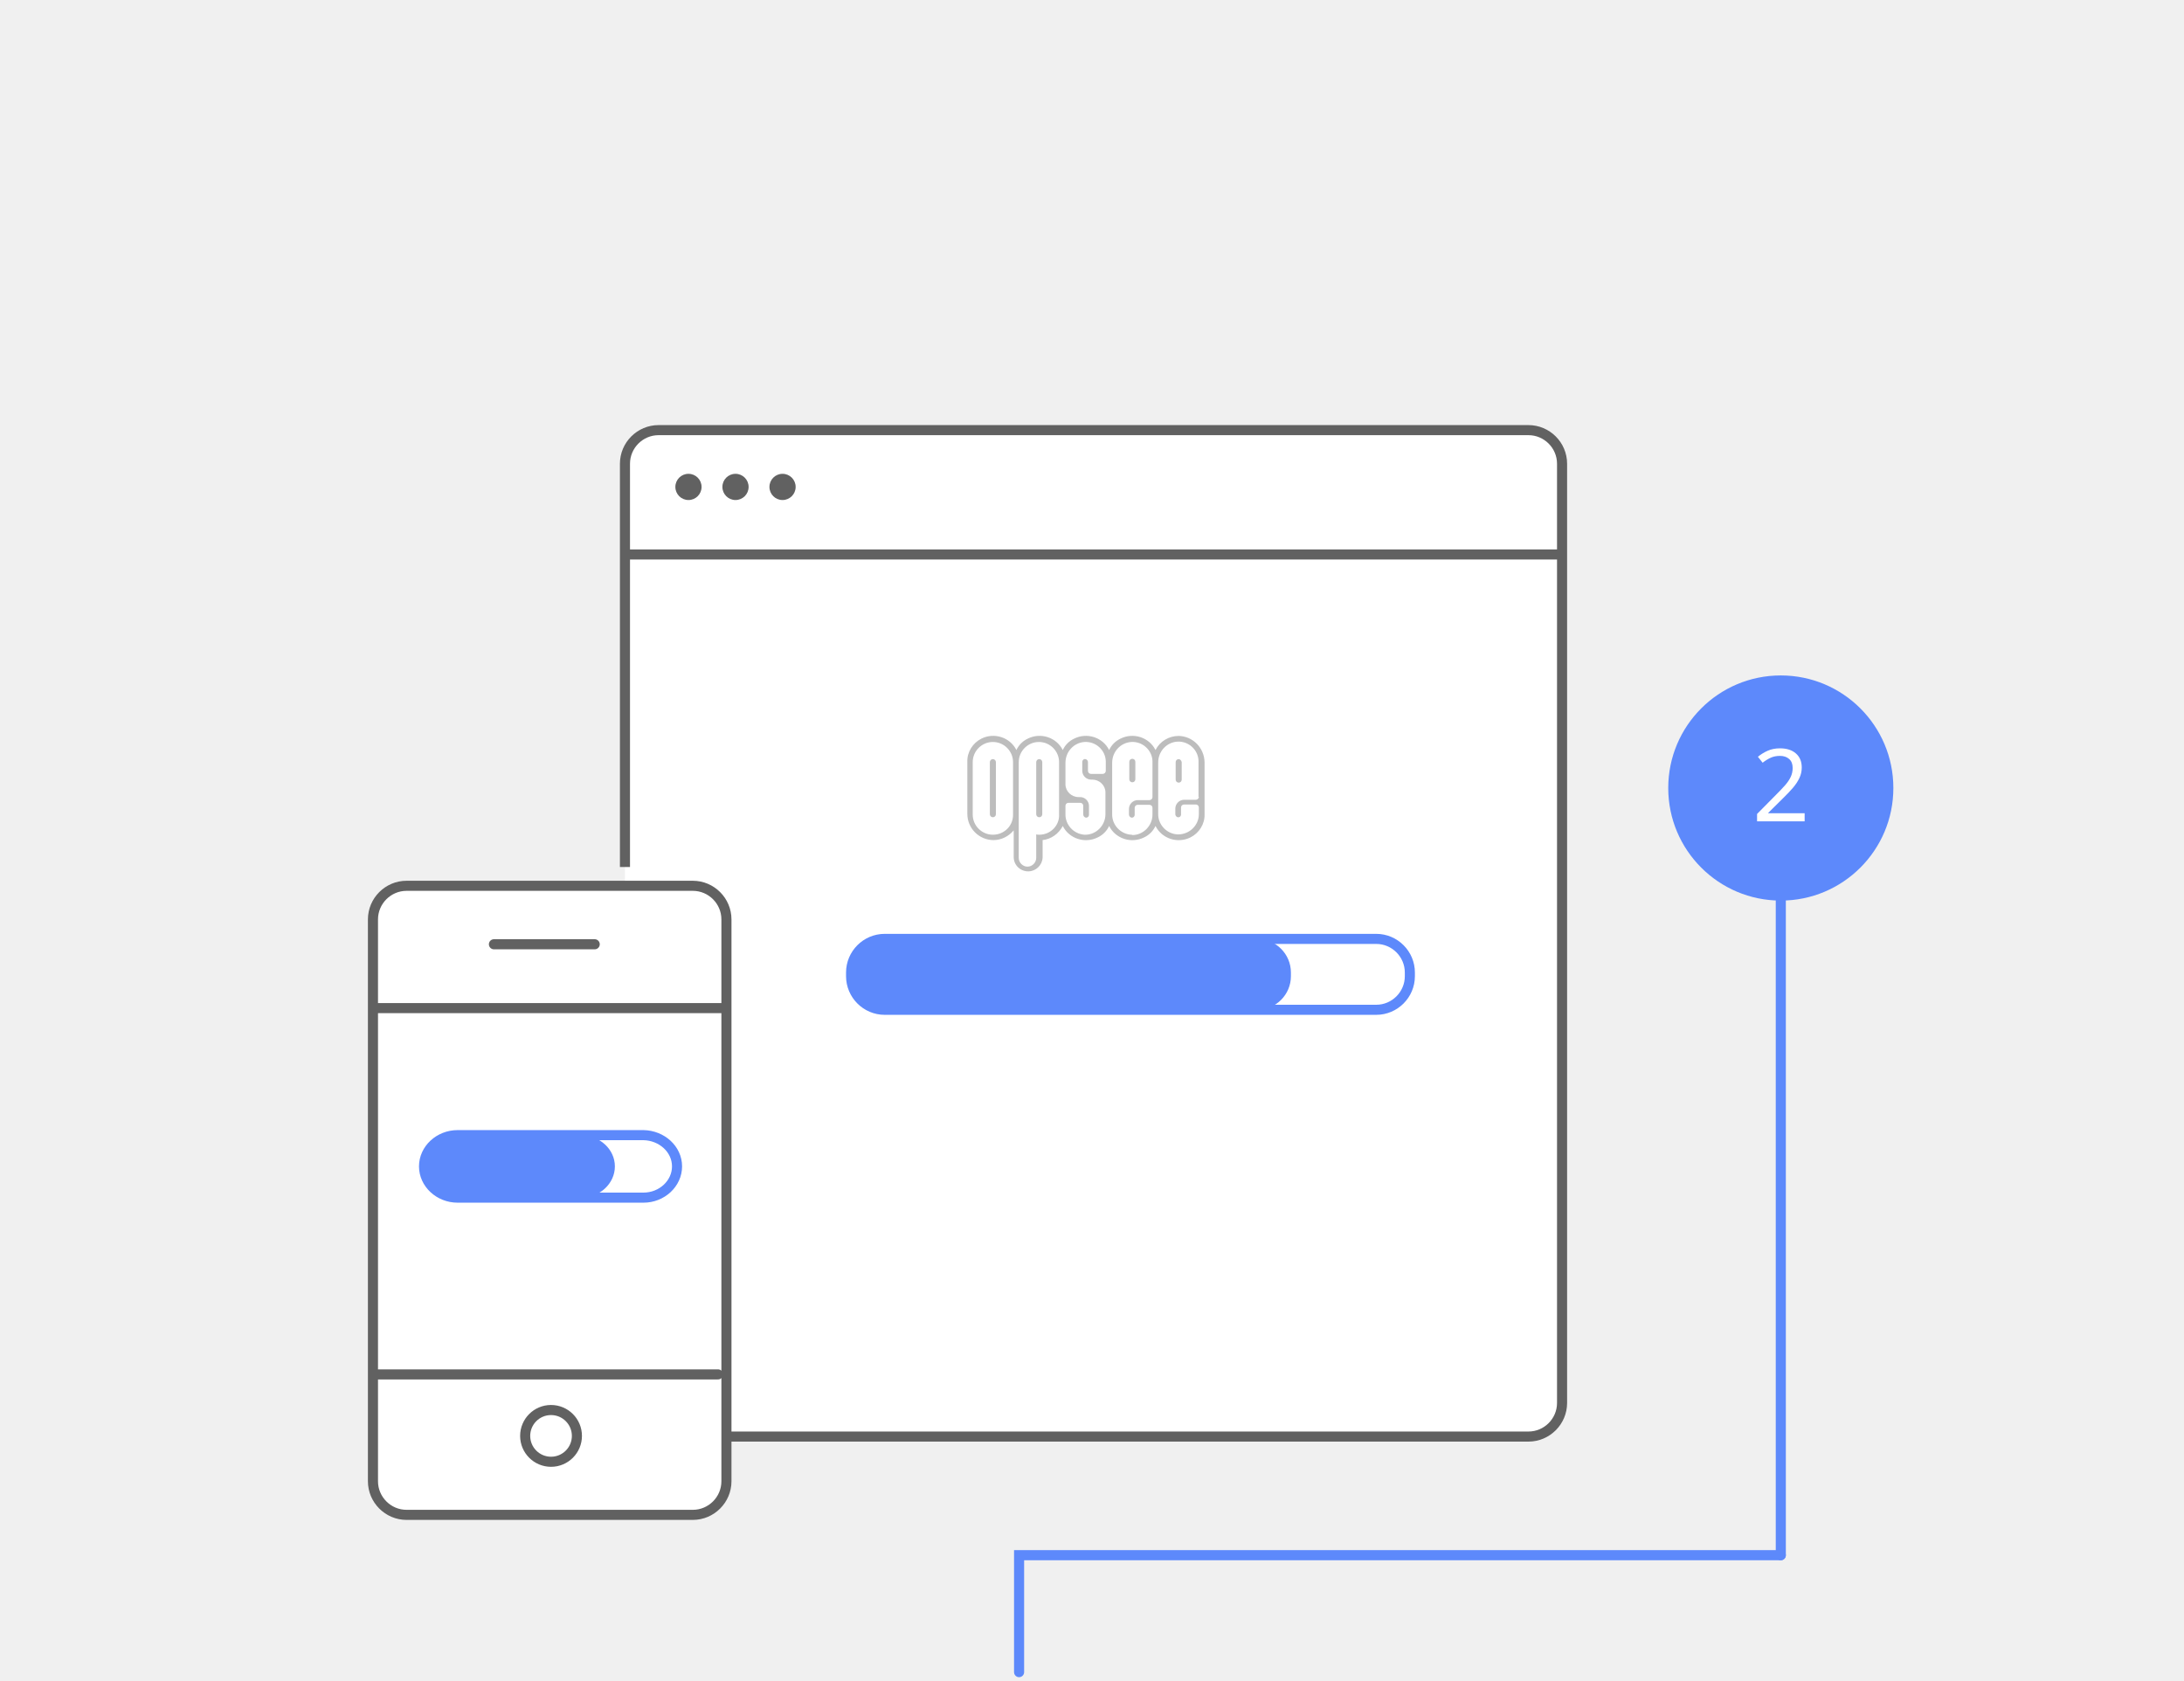
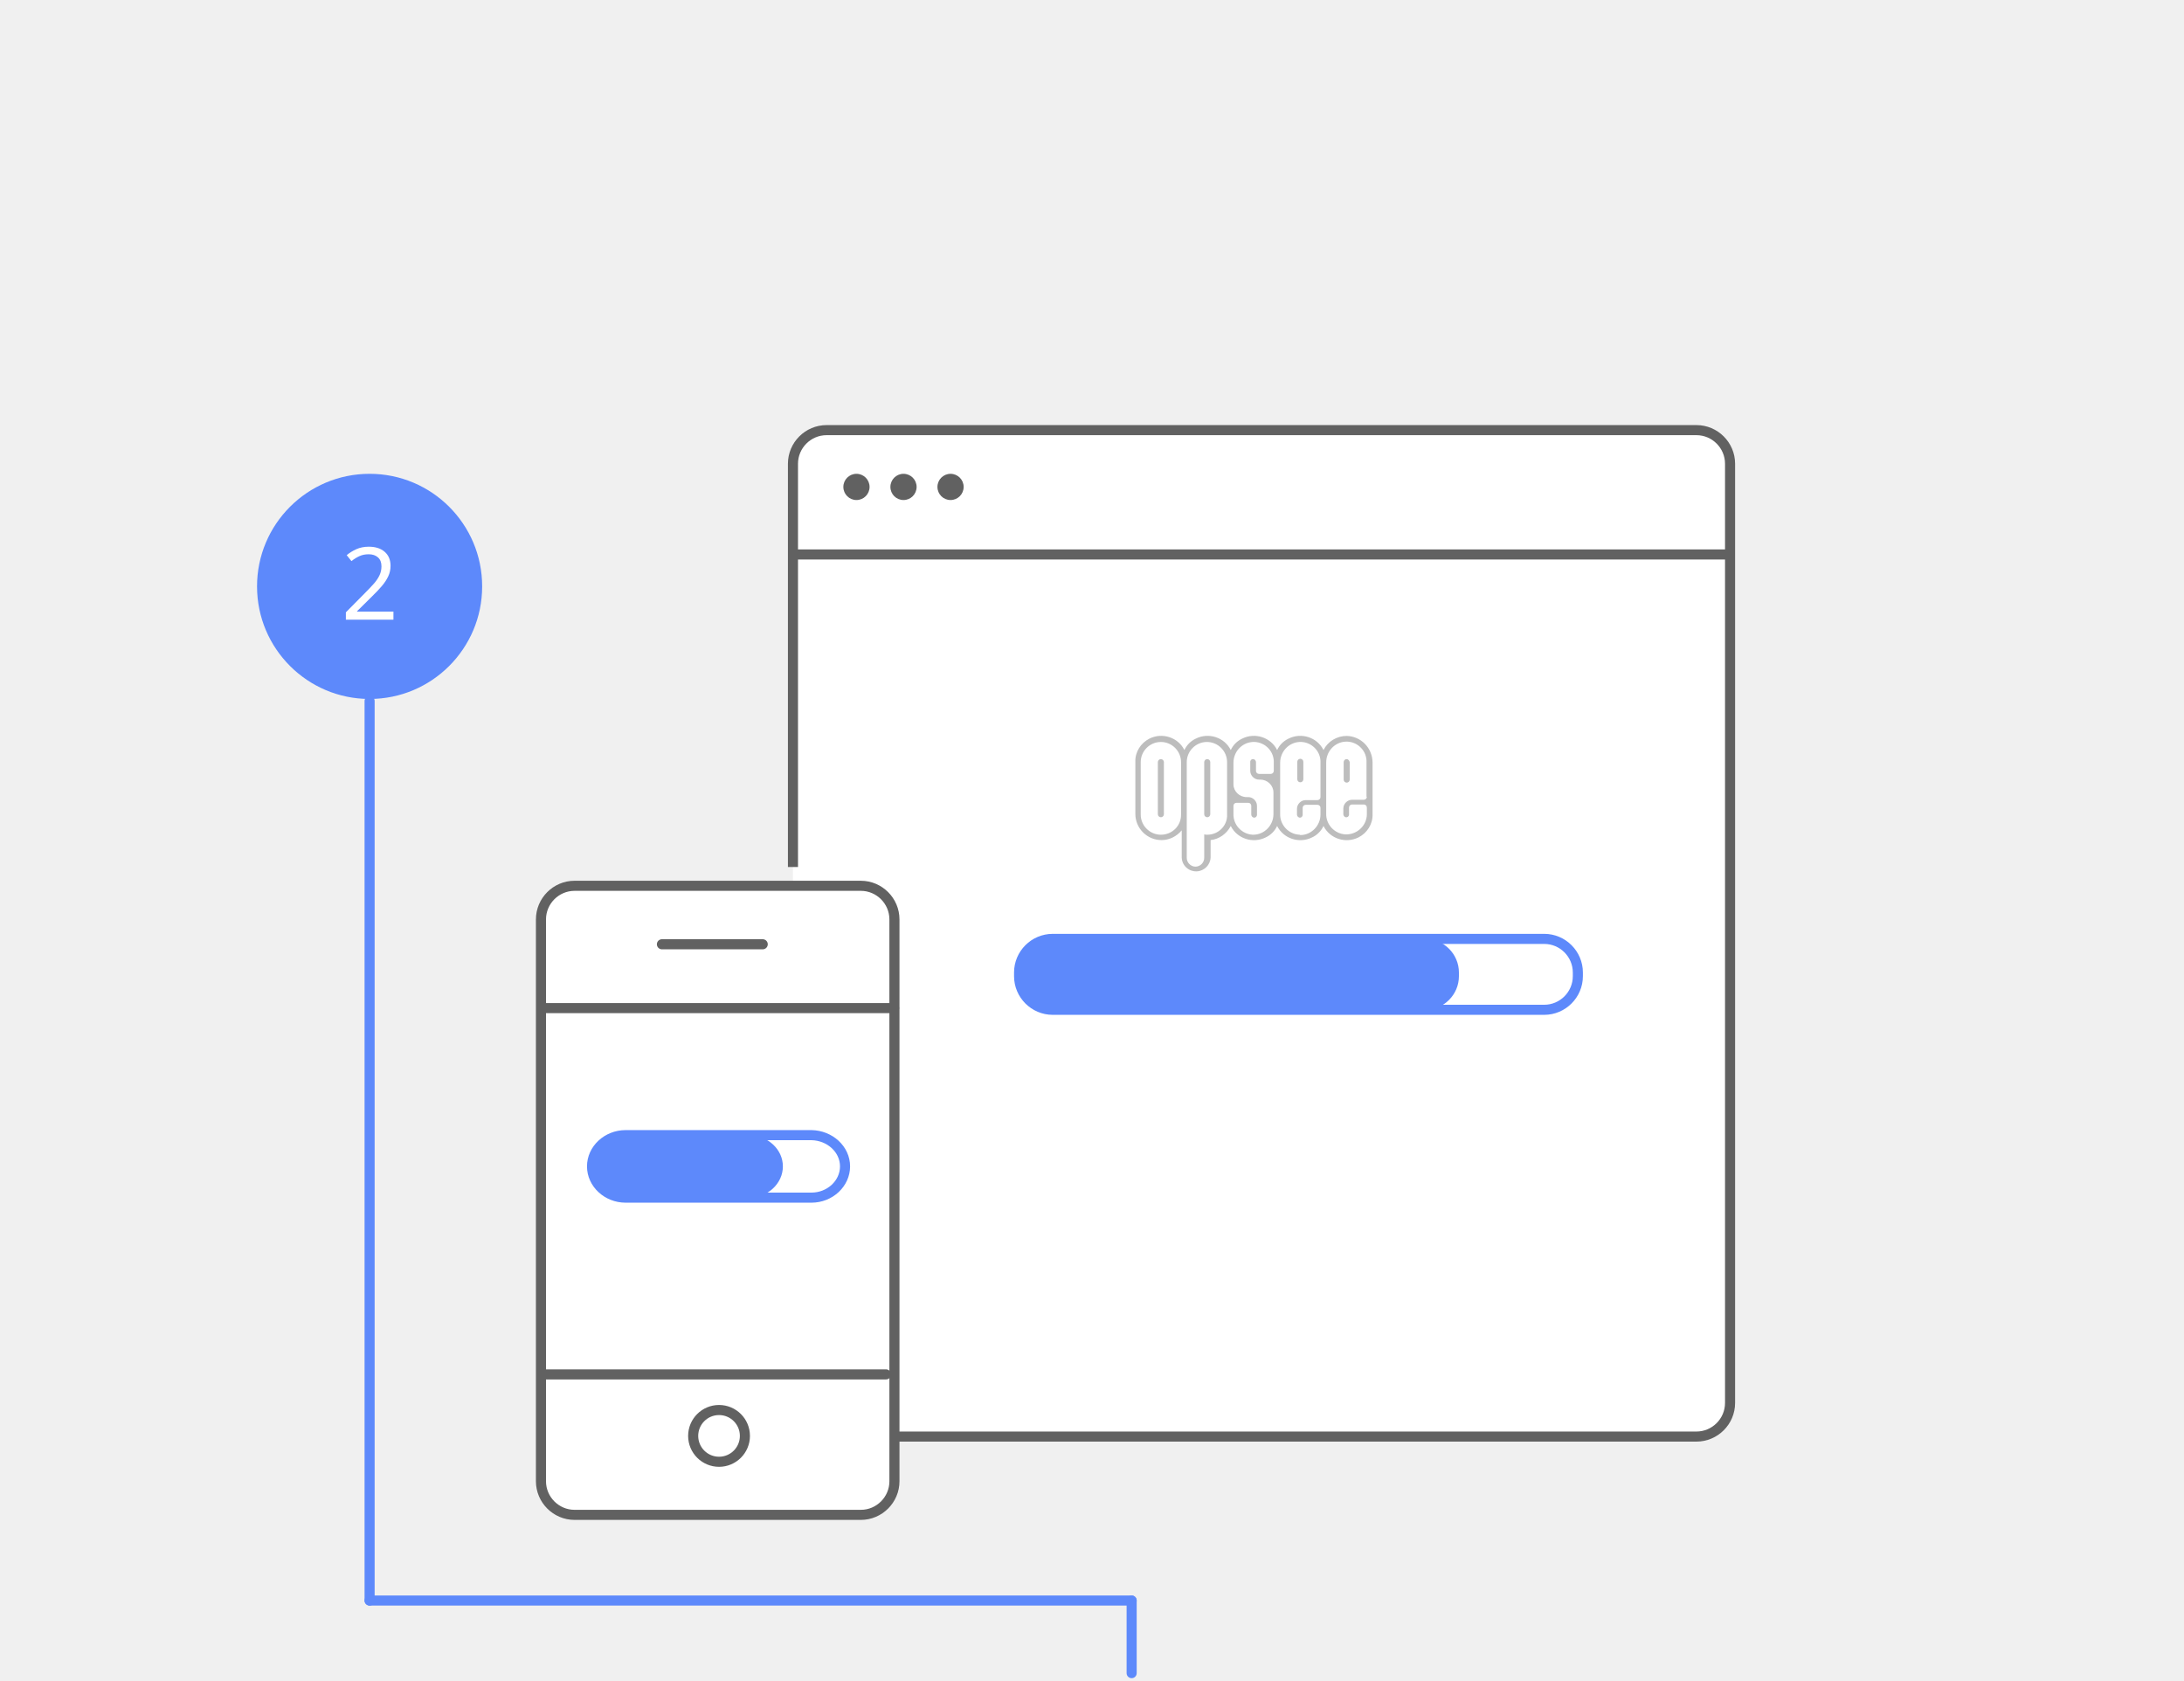
<svg xmlns="http://www.w3.org/2000/svg" version="1.1" id="Layer_2" x="0px" y="0px" viewBox="0 0 650 500" style="enable-background:new 0 0 650 500;" xml:space="preserve">
  <style type="text/css">
	.st0{fill:#FFFFFF;}
	.st1{fill:none;stroke:#616161;stroke-width:3;stroke-miterlimit:10;}
	.st2{fill:#5D89FB;}
	.st3{fill:none;stroke:#5D89FB;stroke-width:3;stroke-linecap:round;stroke-miterlimit:10;}
	.st4{fill:#616161;}
	.st5{fill:none;stroke:#616161;stroke-width:3;stroke-linecap:round;stroke-miterlimit:10;}
	.st6{fill:#FFFFFF;stroke:#616161;stroke-width:3;stroke-linecap:round;stroke-miterlimit:10;}
	.st7{display:none;}
	.st8{display:inline;fill:none;stroke:#BDBDBD;stroke-width:3;stroke-linecap:round;stroke-miterlimit:10;}
	.st9{fill:#BDBDBD;}
	.st10{font-family:'Geogrotesque-Bold';}
	.st11{font-size:30px;}
</style>
  <g id="browser">
-     <path class="st0" d="M186,258V138c0-5.5,4.5-10,10-10h258.9c5.5,0,10,4.5,10,10v279.5c0,5.5-4.5,10-10,10H186" />
-     <path class="st1" d="M186,258V138c0-5.5,4.5-10,10-10h258.9c5.5,0,10,4.5,10,10v279.5c0,5.5-4.5,10-10,10H186" />
-     <line class="st1" x1="186" y1="165" x2="464.9" y2="165" />
+     <path class="st0" d="M236,258V138c0-5.5,4.5-10,10-10h258.9c5.5,0,10,4.5,10,10v279.5c0,5.5-4.5,10-10,10H236" />
+     <path class="st1" d="M236,258V138c0-5.5,4.5-10,10-10h258.9c5.5,0,10,4.5,10,10v279.5c0,5.5-4.5,10-10,10H236" />
+     <line class="st1" x1="236" y1="165" x2="514.9" y2="165" />
    <g id="browser-fill-bar">
-       <path class="st2" d="M263.3,279.4h110.9c5.5,0,10,4.5,10,10v1.1c0,5.5-4.5,10-10,10H263.3c-5.5,0-10-4.5-10-10v-1.1    C253.3,283.9,257.8,279.4,263.3,279.4z" />
+       <path class="st2" d="M313.3,279.4h110.9c5.5,0,10,4.5,10,10v1.1c0,5.5-4.5,10-10,10H313.3c-5.5,0-10-4.5-10-10v-1.1    C303.3,283.9,307.8,279.4,313.3,279.4z" />
    </g>
    <g id="browser-fill-stroke">
-       <path class="st3" d="M263.3,279.4h146.3c5.5,0,10,4.5,10,10v1.1c0,5.5-4.5,10-10,10H263.3c-5.5,0-10-4.5-10-10v-1.1    C253.3,283.9,257.8,279.4,263.3,279.4z" />
+       <path class="st3" d="M313.3,279.4h146.3c5.5,0,10,4.5,10,10v1.1c0,5.5-4.5,10-10,10H313.3c-5.5,0-10-4.5-10-10v-1.1    C303.3,283.9,307.8,279.4,313.3,279.4z" />
    </g>
    <g id="pips">
-       <circle class="st4" cx="204.9" cy="144.9" r="3.9" />
-       <circle class="st4" cx="218.9" cy="144.9" r="3.9" />
-       <circle class="st4" cx="232.9" cy="144.9" r="3.9" />
+       <circle class="st4" cx="254.9" cy="144.9" r="3.9" />
+       <circle class="st4" cx="268.9" cy="144.9" r="3.9" />
+       <circle class="st4" cx="282.9" cy="144.9" r="3.9" />
    </g>
  </g>
  <g id="phone">
-     <path class="st0" d="M121,263.6h85.2c5.5,0,10,4.5,10,10v167.2c0,5.5-4.5,10-10,10H121c-5.5,0-10-4.5-10-10V273.6   C111,268.1,115.5,263.6,121,263.6z" />
-     <path class="st5" d="M121,263.6h85.2c5.5,0,10,4.5,10,10v167.2c0,5.5-4.5,10-10,10H121c-5.5,0-10-4.5-10-10V273.6   C111,268.1,115.5,263.6,121,263.6z" />
-     <line class="st5" x1="112" y1="300" x2="216.1" y2="300" />
-     <line class="st5" x1="147" y1="281" x2="177" y2="281" />
-     <line class="st5" x1="112" y1="409" x2="213.7" y2="409" />
-     <circle class="st6" cx="164" cy="427.3" r="7.7" />
+     <path class="st0" d="M171,263.6h85.2c5.5,0,10,4.5,10,10v167.2c0,5.5-4.5,10-10,10H171c-5.5,0-10-4.5-10-10V273.6   C161,268.1,165.5,263.6,171,263.6z" />
+     <path class="st5" d="M171,263.6h85.2c5.5,0,10,4.5,10,10v167.2c0,5.5-4.5,10-10,10H171c-5.5,0-10-4.5-10-10V273.6   C161,268.1,165.5,263.6,171,263.6z" />
+     <line class="st5" x1="162" y1="300" x2="266.1" y2="300" />
+     <line class="st5" x1="197" y1="281" x2="227" y2="281" />
+     <line class="st5" x1="162" y1="409" x2="263.7" y2="409" />
+     <circle class="st6" cx="214" cy="427.3" r="7.7" />
    <g id="phone-fill-bar">
-       <path class="st2" d="M183,347.1c0,5.1-4.5,9.3-10,9.3h-36.9c-5.5,0-10-4.2-10-9.3s4.5-9.3,10-9.3H173    C178.5,337.9,183,342,183,347.1z" />
+       <path class="st2" d="M233,347.1c0,5.1-4.5,9.3-10,9.3h-36.9c-5.5,0-10-4.2-10-9.3s4.5-9.3,10-9.3H223    C228.5,337.9,233,342,233,347.1z" />
    </g>
    <g id="phone-fill-stroke">
-       <path class="st3" d="M201.5,347.1c0,5.1-4.5,9.3-10,9.3h-55.3c-5.5,0-10-4.2-10-9.3s4.5-9.3,10-9.3h55.3    C197,337.9,201.5,342,201.5,347.1z" />
+       <path class="st3" d="M251.5,347.1c0,5.1-4.5,9.3-10,9.3h-55.3c-5.5,0-10-4.2-10-9.3s4.5-9.3,10-9.3h55.3    C247,337.9,251.5,342,251.5,347.1z" />
    </g>
  </g>
  <g id="sparkles" class="st7">
    <line class="st8" x1="135" y1="125" x2="135" y2="149" />
    <line class="st8" x1="123" y1="137" x2="147" y2="137" />
    <line class="st8" x1="65.3" y1="272" x2="65.3" y2="296" />
    <line class="st8" x1="53.3" y1="284" x2="77.3" y2="284" />
    <circle class="st8" cx="100" cy="161.9" r="7.7" />
    <line class="st8" x1="562.9" y1="330.8" x2="562.9" y2="354.8" />
    <line class="st8" x1="550.9" y1="342.8" x2="574.9" y2="342.8" />
    <circle class="st8" cx="518.7" cy="117.1" r="7.7" />
  </g>
  <g id="logo">
-     <path class="st9" d="M337,232.8c0.5,0,0.9-0.4,0.9-0.9v-5.2c0-0.5-0.4-0.9-0.9-0.9c-0.5,0-0.9,0.4-0.9,0.9v5.2   C336.1,232.4,336.5,232.8,337,232.8z" />
-     <path class="st9" d="M350.8,225.9c-0.5,0-0.9,0.4-0.9,0.9v5.2c0,0.5,0.4,0.9,0.9,0.9c0.5,0,0.9-0.4,0.9-0.9v-5.2   C351.6,226.3,351.2,225.9,350.8,225.9z" />
-     <path class="st9" d="M350.8,219c-2.9,0-5.6,1.6-6.9,4.2c-1.9-3.8-6.6-5.3-10.4-3.4c-1.5,0.7-2.7,1.9-3.4,3.4   c-1.9-3.8-6.6-5.3-10.4-3.4c-1.5,0.7-2.7,1.9-3.4,3.4c-1.9-3.8-6.6-5.3-10.4-3.4c-1.5,0.7-2.7,1.9-3.4,3.4   c-1.9-3.8-6.6-5.3-10.4-3.4c-2.6,1.3-4.3,4-4.2,6.9v15.5c0,4.3,3.5,7.8,7.8,7.8c2.3,0,4.5-1.1,6-2.9v8.1c0.1,2.4,2.1,4.2,4.5,4.1   c2.2-0.1,4-1.9,4.1-4.1V250c2.6-0.3,4.8-1.9,6-4.2c1.9,3.8,6.6,5.3,10.4,3.4c1.5-0.7,2.7-1.9,3.4-3.4c1.9,3.8,6.6,5.3,10.4,3.4   c1.5-0.7,2.7-1.9,3.4-3.4c1.9,3.8,6.6,5.3,10.4,3.4c2.6-1.3,4.3-4,4.2-6.9v-15.5C358.4,222.5,355,219.1,350.8,219z M295.5,248.4   c-3.3,0-6-2.7-6-6v-15.6c0-3.3,2.7-6,6-6c3.3,0,6,2.7,6,6l0,0v15.5l0,0C301.6,245.7,298.9,248.4,295.5,248.4   C295.5,248.4,295.5,248.4,295.5,248.4L295.5,248.4z M309.3,248.4c-0.3,0-0.6,0-0.9-0.1v7c0,1.4-1.2,2.6-2.6,2.6s-2.6-1.2-2.6-2.6   c0,0,0,0,0,0v-28.5c0-3.3,2.7-6,6-6c3.3,0,6,2.7,6,6l0,0v15.5l0,0C315.4,245.6,312.7,248.4,309.3,248.4L309.3,248.4z M322.8,248.4   c-3.3-0.2-5.8-3-5.7-6.2v-2.4c0-0.5,0.4-0.9,0.9-0.9h3.5c0.5,0,0.9,0.4,0.9,0.9v2.6c0,0.4,0.3,0.8,0.7,0.9c0.5,0.1,0.9-0.2,1-0.7   c0-0.1,0-0.1,0-0.2v-2.6c0-1.4-1.2-2.6-2.6-2.6H321c-2.1,0-3.9-1.7-3.9-3.8c0,0,0,0,0,0V227c0-3.3,2.5-6,5.7-6.2   c3.3-0.2,6.2,2.4,6.3,5.7c0,0.1,0,0.2,0,0.3l0,0v2.6c0,0.5-0.4,0.9-0.9,0.9h-3.5c-0.5,0-0.9-0.4-0.9-0.9v-2.6   c0-0.4-0.3-0.8-0.7-0.9c-0.5-0.1-0.9,0.2-1,0.7c0,0.1,0,0.1,0,0.2v2.6c0,1.4,1.2,2.6,2.6,2.6h0.4c2.1,0,3.9,1.7,3.9,3.8   c0,0,0,0,0,0v6.5l0,0c0,3.3-2.7,6.1-6,6.1C323.1,248.4,323,248.4,322.8,248.4L322.8,248.4z M336.7,248.4c-3.3-0.2-5.8-3-5.7-6.2   v-15.2c0-3.3,2.5-6,5.7-6.2c3.3-0.2,6.2,2.4,6.3,5.7c0,0.1,0,0.2,0,0.3l0,0v10.4c0,0.5-0.4,0.9-0.9,0.9h-3.5   c-1.4,0-2.6,1.2-2.6,2.6v1.7c0,0.4,0.3,0.8,0.7,0.9c0.5,0.1,0.9-0.2,1-0.7c0-0.1,0-0.1,0-0.2v-2c0-0.5,0.4-0.9,0.9-0.9h3.5   c0.5,0,0.9,0.4,0.9,0.9v2l0,0c0,3.3-2.7,6.1-6,6.1C336.9,248.4,336.8,248.4,336.7,248.4L336.7,248.4z M356.8,237.1   c0,0.5-0.4,0.9-0.9,0.9h-3.5c-1.4,0-2.6,1.2-2.6,2.6v1.7c0,0.4,0.3,0.8,0.7,0.9c0.5,0.1,0.9-0.2,1-0.7c0-0.1,0-0.1,0-0.2v-2   c0-0.5,0.4-0.9,0.9-0.9h3.5c0.5,0,0.9,0.4,0.9,0.9v2c0,3.3-2.8,6-6.1,6c-0.1,0-0.2,0-0.3,0c-3.3-0.2-5.8-3-5.7-6.2v-15.2   c0-3.3,2.5-6,5.7-6.2c3.3-0.2,6.2,2.4,6.3,5.7c0,0.1,0,0.2,0,0.3V237V237.1z" />
-     <path class="st9" d="M309.3,225.9c-0.5,0-0.9,0.4-0.9,0.9v15.5c0,0.5,0.4,0.9,0.9,0.9c0.5,0,0.9-0.4,0.9-0.9v-15.5   C310.2,226.3,309.8,225.9,309.3,225.9L309.3,225.9z" />
-     <path class="st9" d="M295.5,225.9c-0.5,0-0.9,0.4-0.9,0.9v15.5c0,0.5,0.4,0.9,0.9,0.9c0.5,0,0.9-0.4,0.9-0.9v-15.5   C296.4,226.3,296,225.9,295.5,225.9L295.5,225.9z" />
+     <path class="st9" d="M387,232.8c0.5,0,0.9-0.4,0.9-0.9v-5.2c0-0.5-0.4-0.9-0.9-0.9c-0.5,0-0.9,0.4-0.9,0.9v5.2   C386.1,232.4,386.5,232.8,387,232.8z" />
+     <path class="st9" d="M400.8,225.9c-0.5,0-0.9,0.4-0.9,0.9v5.2c0,0.5,0.4,0.9,0.9,0.9c0.5,0,0.9-0.4,0.9-0.9v-5.2   C401.6,226.3,401.2,225.9,400.8,225.9z" />
+     <path class="st9" d="M400.8,219c-2.9,0-5.6,1.6-6.9,4.2c-1.9-3.8-6.6-5.3-10.4-3.4c-1.5,0.7-2.7,1.9-3.4,3.4   c-1.9-3.8-6.6-5.3-10.4-3.4c-1.5,0.7-2.7,1.9-3.4,3.4c-1.9-3.8-6.6-5.3-10.4-3.4c-1.5,0.7-2.7,1.9-3.4,3.4   c-1.9-3.8-6.6-5.3-10.4-3.4c-2.6,1.3-4.3,4-4.2,6.9v15.5c0,4.3,3.5,7.8,7.8,7.8c2.3,0,4.5-1.1,6-2.9v8.1c0.1,2.4,2.1,4.2,4.5,4.1   c2.2-0.1,4-1.9,4.1-4.1V250c2.6-0.3,4.8-1.9,6-4.2c1.9,3.8,6.6,5.3,10.4,3.4c1.5-0.7,2.7-1.9,3.4-3.4c1.9,3.8,6.6,5.3,10.4,3.4   c1.5-0.7,2.7-1.9,3.4-3.4c1.9,3.8,6.6,5.3,10.4,3.4c2.6-1.3,4.3-4,4.2-6.9v-15.5C408.4,222.5,405,219.1,400.8,219z M345.5,248.4   c-3.3,0-6-2.7-6-6v-15.6c0-3.3,2.7-6,6-6c3.3,0,6,2.7,6,6l0,0v15.5l0,0C351.6,245.7,348.9,248.4,345.5,248.4   C345.5,248.4,345.5,248.4,345.5,248.4L345.5,248.4z M359.3,248.4c-0.3,0-0.6,0-0.9-0.1v7c0,1.4-1.2,2.6-2.6,2.6s-2.6-1.2-2.6-2.6   c0,0,0,0,0,0v-28.5c0-3.3,2.7-6,6-6c3.3,0,6,2.7,6,6l0,0v15.5l0,0C365.4,245.6,362.7,248.4,359.3,248.4L359.3,248.4z M372.8,248.4   c-3.3-0.2-5.8-3-5.7-6.2v-2.4c0-0.5,0.4-0.9,0.9-0.9h3.5c0.5,0,0.9,0.4,0.9,0.9v2.6c0,0.4,0.3,0.8,0.7,0.9c0.5,0.1,0.9-0.2,1-0.7   c0-0.1,0-0.1,0-0.2v-2.6c0-1.4-1.2-2.6-2.6-2.6H371c-2.1,0-3.9-1.7-3.9-3.8c0,0,0,0,0,0V227c0-3.3,2.5-6,5.7-6.2   c3.3-0.2,6.2,2.4,6.3,5.7c0,0.1,0,0.2,0,0.3l0,0v2.6c0,0.5-0.4,0.9-0.9,0.9h-3.5c-0.5,0-0.9-0.4-0.9-0.9v-2.6   c0-0.4-0.3-0.8-0.7-0.9c-0.5-0.1-0.9,0.2-1,0.7c0,0.1,0,0.1,0,0.2v2.6c0,1.4,1.2,2.6,2.6,2.6h0.4c2.1,0,3.9,1.7,3.9,3.8   c0,0,0,0,0,0v6.5l0,0c0,3.3-2.7,6.1-6,6.1C373.1,248.4,373,248.4,372.8,248.4L372.8,248.4z M386.7,248.4c-3.3-0.2-5.8-3-5.7-6.2   v-15.2c0-3.3,2.5-6,5.7-6.2c3.3-0.2,6.2,2.4,6.3,5.7c0,0.1,0,0.2,0,0.3l0,0v10.4c0,0.5-0.4,0.9-0.9,0.9h-3.5   c-1.4,0-2.6,1.2-2.6,2.6v1.7c0,0.4,0.3,0.8,0.7,0.9c0.5,0.1,0.9-0.2,1-0.7c0-0.1,0-0.1,0-0.2v-2c0-0.5,0.4-0.9,0.9-0.9h3.5   c0.5,0,0.9,0.4,0.9,0.9v2l0,0c0,3.3-2.7,6.1-6,6.1C386.9,248.4,386.8,248.4,386.7,248.4L386.7,248.4z M406.8,237.1   c0,0.5-0.4,0.9-0.9,0.9h-3.5c-1.4,0-2.6,1.2-2.6,2.6v1.7c0,0.4,0.3,0.8,0.7,0.9c0.5,0.1,0.9-0.2,1-0.7c0-0.1,0-0.1,0-0.2v-2   c0-0.5,0.4-0.9,0.9-0.9h3.5c0.5,0,0.9,0.4,0.9,0.9v2c0,3.3-2.8,6-6.1,6c-0.1,0-0.2,0-0.3,0c-3.3-0.2-5.8-3-5.7-6.2v-15.2   c0-3.3,2.5-6,5.7-6.2c3.3-0.2,6.2,2.4,6.3,5.7c0,0.1,0,0.2,0,0.3V237V237.1z" />
+     <path class="st9" d="M359.3,225.9c-0.5,0-0.9,0.4-0.9,0.9v15.5c0,0.5,0.4,0.9,0.9,0.9c0.5,0,0.9-0.4,0.9-0.9v-15.5   C360.2,226.3,359.8,225.9,359.3,225.9L359.3,225.9z" />
+     <path class="st9" d="M345.5,225.9c-0.5,0-0.9,0.4-0.9,0.9v15.5c0,0.5,0.4,0.9,0.9,0.9c0.5,0,0.9-0.4,0.9-0.9v-15.5   C346.4,226.3,346,225.9,345.5,225.9L345.5,225.9z" />
  </g>
-   <circle class="st2" cx="530" cy="234.5" r="33.5" />
-   <text transform="matrix(1 0 0 1 521.5 244.41)" class="st0 st10 st11">2</text>
-   <line class="st3" x1="530" y1="268" x2="530" y2="462.8" />
-   <path class="st3" d="M530,462.8H303.3v34.8" />
+   <circle class="st2" cx="110" cy="174.5" r="33.5" />
+   <text transform="matrix(1 0 0 1 101.5 184.41)" class="st0 st10 st11">2</text>
+   <line class="st3" x1="110" y1="208.6" x2="110" y2="476.3" />
+   <path class="st3" d="M336.8,476.3H110" />
+   <line class="st3" x1="336.8" y1="476.3" x2="336.8" y2="497.9" />
</svg>
